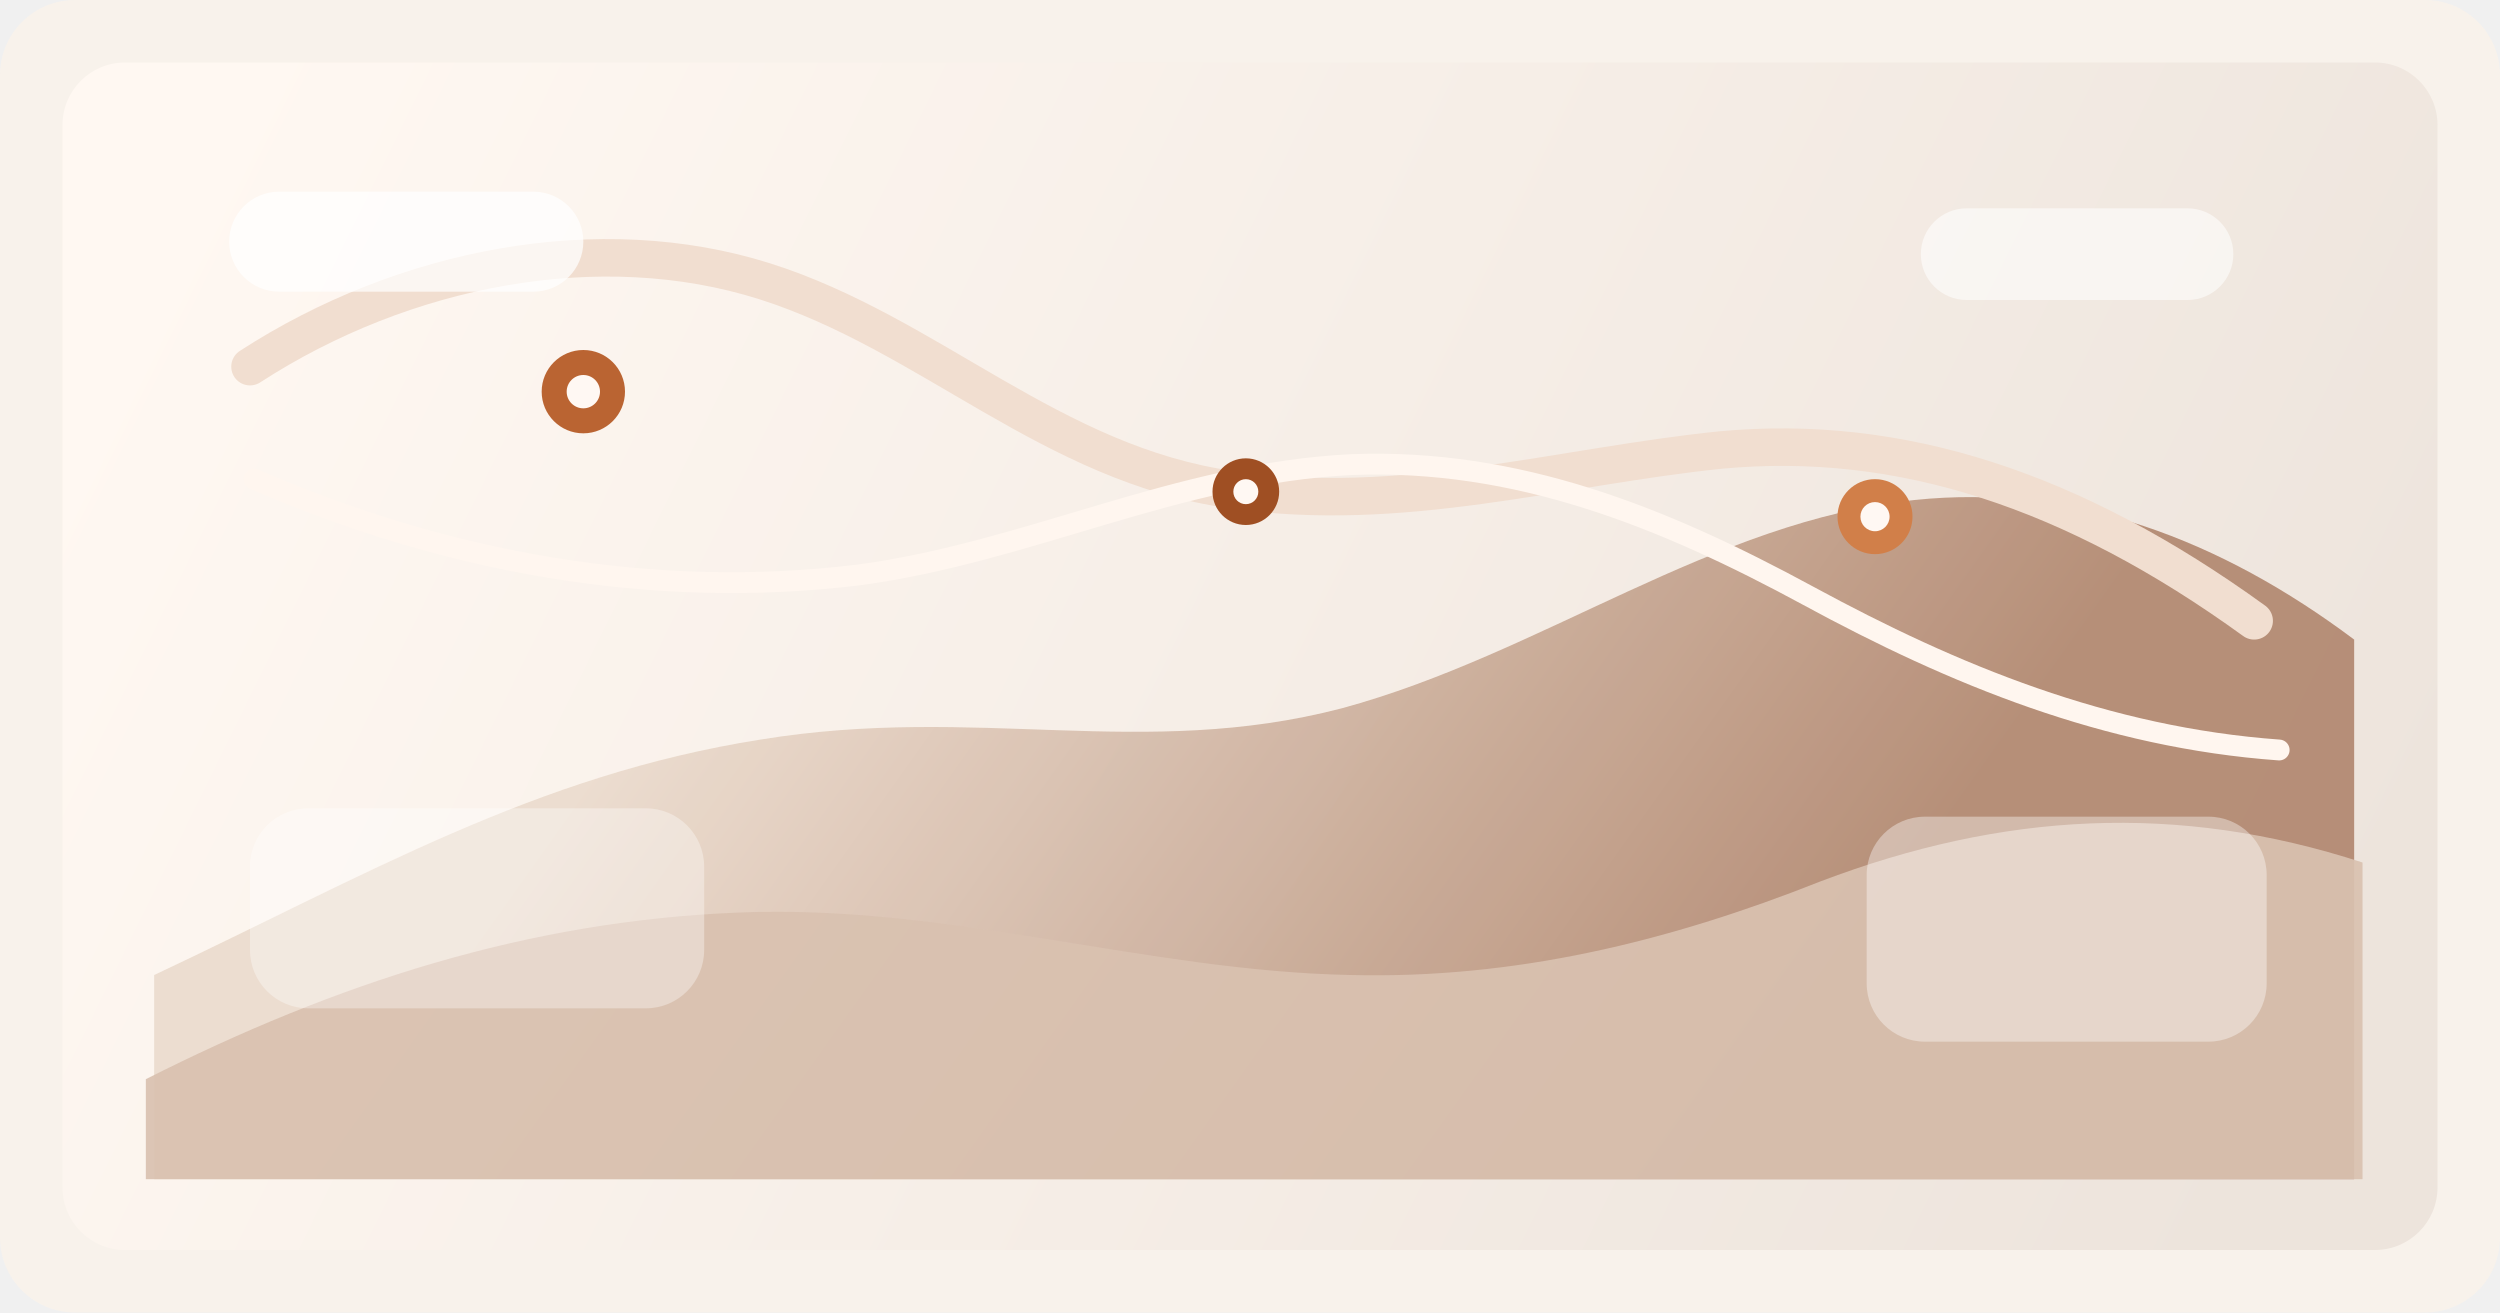
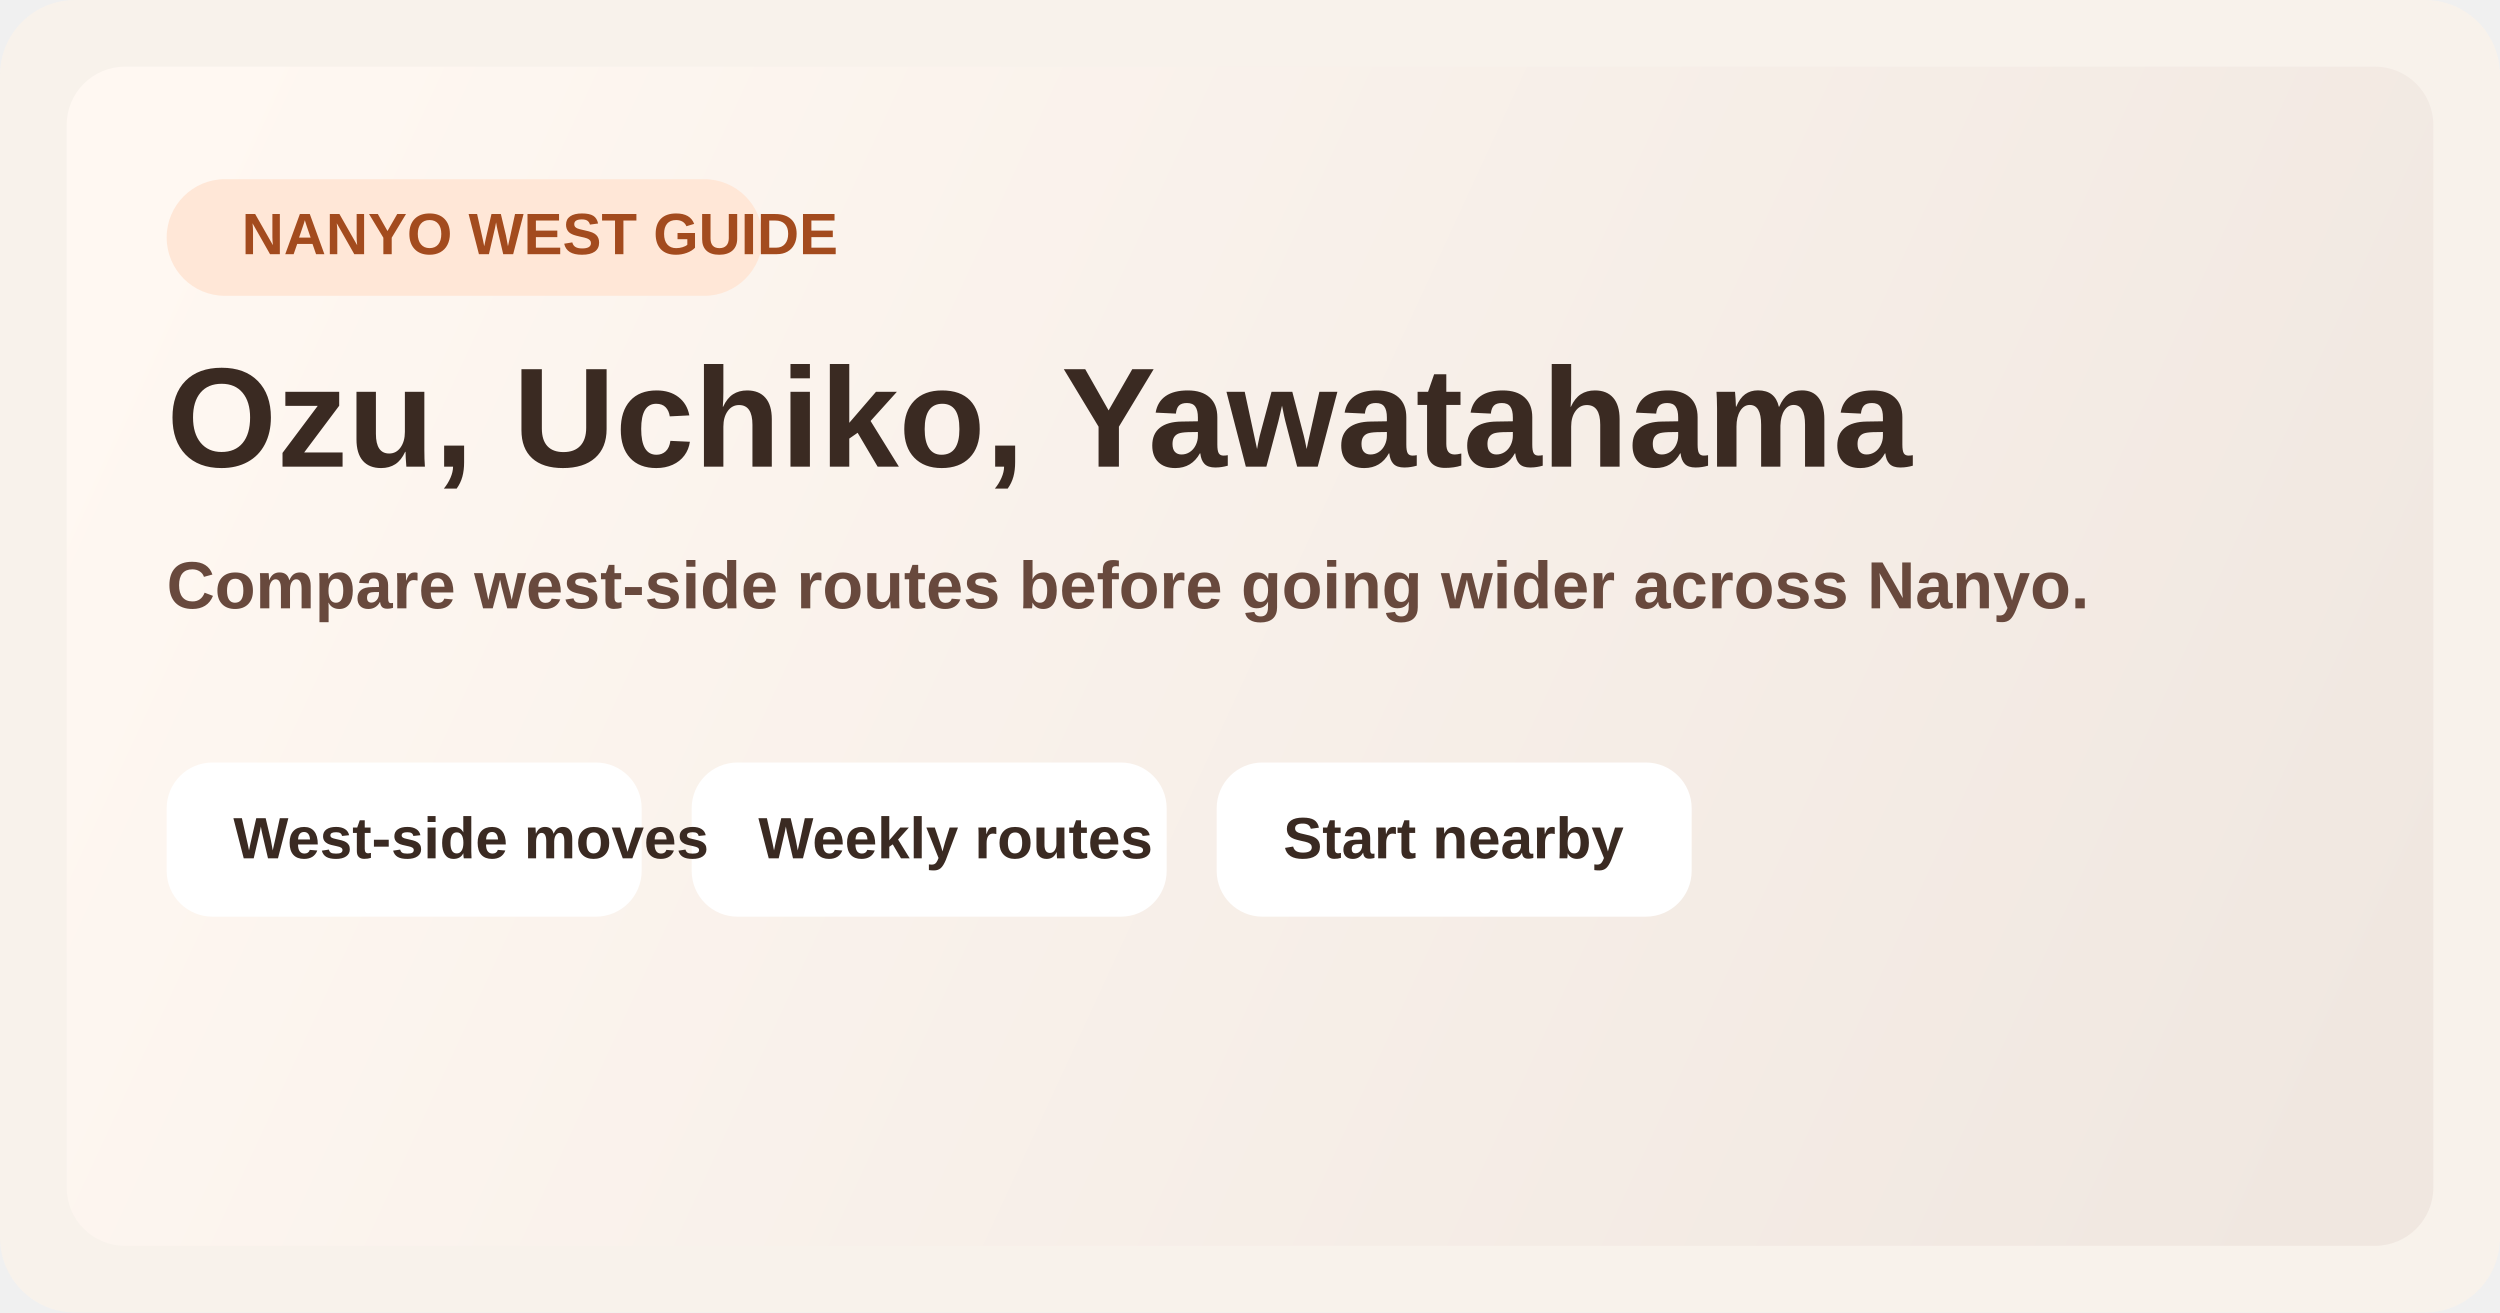
<svg xmlns="http://www.w3.org/2000/svg" width="1200" height="630" viewBox="0 0 1200 630" fill="none">
  <rect width="1200" height="630" rx="36" fill="#F8F2EB" />
-   <rect x="30" y="30" width="1140" height="570" rx="30" fill="url(#bg)" />
-   <path d="M74 468C176 420 257 372 365 355C469 338 548 365 644 340C740 314 822 250 919 240C995 232 1066 259 1130 307V566H74V468Z" fill="url(#ground)" opacity="0.94" />
-   <path d="M70 518C161 472 253 442 355 438C456 434 550 466 648 468C727 470 801 452 874 423C961 390 1045 385 1134 414V566H70V518Z" fill="#D9C1B0" opacity="0.92" />
-   <path d="M120 176C194 128 288 110 367 135C446 160 505 223 591 235C673 247 748 224 826 216C912 208 995 235 1082 298" stroke="#F1DED0" stroke-width="18" stroke-linecap="round" />
-   <path d="M122 230C214 270 313 288 412 276C494 265 565 227 649 223C728 220 798 248 868 286C938 324 1011 354 1094 360" stroke="#FFF6EF" stroke-width="10" stroke-linecap="round" />
-   <circle cx="280" cy="188" r="20" fill="#BA6432" />
-   <circle cx="280" cy="188" r="8" fill="#FFF8F3" />
-   <circle cx="598" cy="236" r="16" fill="#9F4F23" />
-   <circle cx="598" cy="236" r="6" fill="#FFF8F3" />
-   <circle cx="900" cy="248" r="18" fill="#D17F49" />
-   <circle cx="900" cy="248" r="7" fill="#FFF8F3" />
-   <rect x="110" y="92" width="170" height="48" rx="24" fill="#FFFFFF" opacity="0.72" />
-   <rect x="922" y="100" width="150" height="44" rx="22" fill="#FFFFFF" opacity="0.56" />
-   <rect x="896" y="392" width="192" height="108" rx="28" fill="#FFFFFF" opacity="0.38" />
-   <rect x="120" y="388" width="218" height="96" rx="28" fill="#FFFFFF" opacity="0.34" />
+   <rect x="32" y="32" width="1136" height="566" rx="28" fill="url(#bg)" />
+   <rect x="80" y="86" width="286" height="56" rx="28" fill="#FFE7D7" />
+   <text x="116" y="122" fill="#A34B1E" font-family="Arial, sans-serif" font-size="28" font-weight="700">NANYO WEST GUIDE</text>
+   <text x="80" y="224" fill="#3A2A22" font-family="Arial, sans-serif" font-size="68" font-weight="700">Ozu, Uchiko, Yawatahama</text>
+   <text x="80" y="292" fill="#68493D" font-family="Arial, sans-serif" font-size="32" font-weight="600">Compare west-side routes before going wider across Nanyo.</text>
+   <rect x="80" y="366" width="228" height="74" rx="22" fill="#FFFFFF" />
+   <rect x="332" y="366" width="228" height="74" rx="22" fill="#FFFFFF" />
+   <rect x="584" y="366" width="228" height="74" rx="22" fill="#FFFFFF" />
+   <text x="112" y="412" fill="#3A2A22" font-family="Arial, sans-serif" font-size="28" font-weight="700">West-side moves</text>
+   <text x="364" y="412" fill="#3A2A22" font-family="Arial, sans-serif" font-size="28" font-weight="700">Weekly routes</text>
+   <text x="616" y="412" fill="#3A2A22" font-family="Arial, sans-serif" font-size="28" font-weight="700">Start nearby</text>
  <defs>
-     <linearGradient id="bg" x1="94" y1="74" x2="1086" y2="562" gradientUnits="userSpaceOnUse">
+     <linearGradient id="bg" x1="80" y1="80" x2="1120" y2="560" gradientUnits="userSpaceOnUse">
      <stop stop-color="#FFF8F2" />
-       <stop offset="1" stop-color="#EDE4DC" />
-     </linearGradient>
-     <linearGradient id="ground" x1="380" y1="236" x2="824" y2="552" gradientUnits="userSpaceOnUse">
-       <stop stop-color="#EBDCCE" />
-       <stop offset="1" stop-color="#B38972" />
+       <stop offset="1" stop-color="#F0E7E0" />
    </linearGradient>
  </defs>
</svg>
